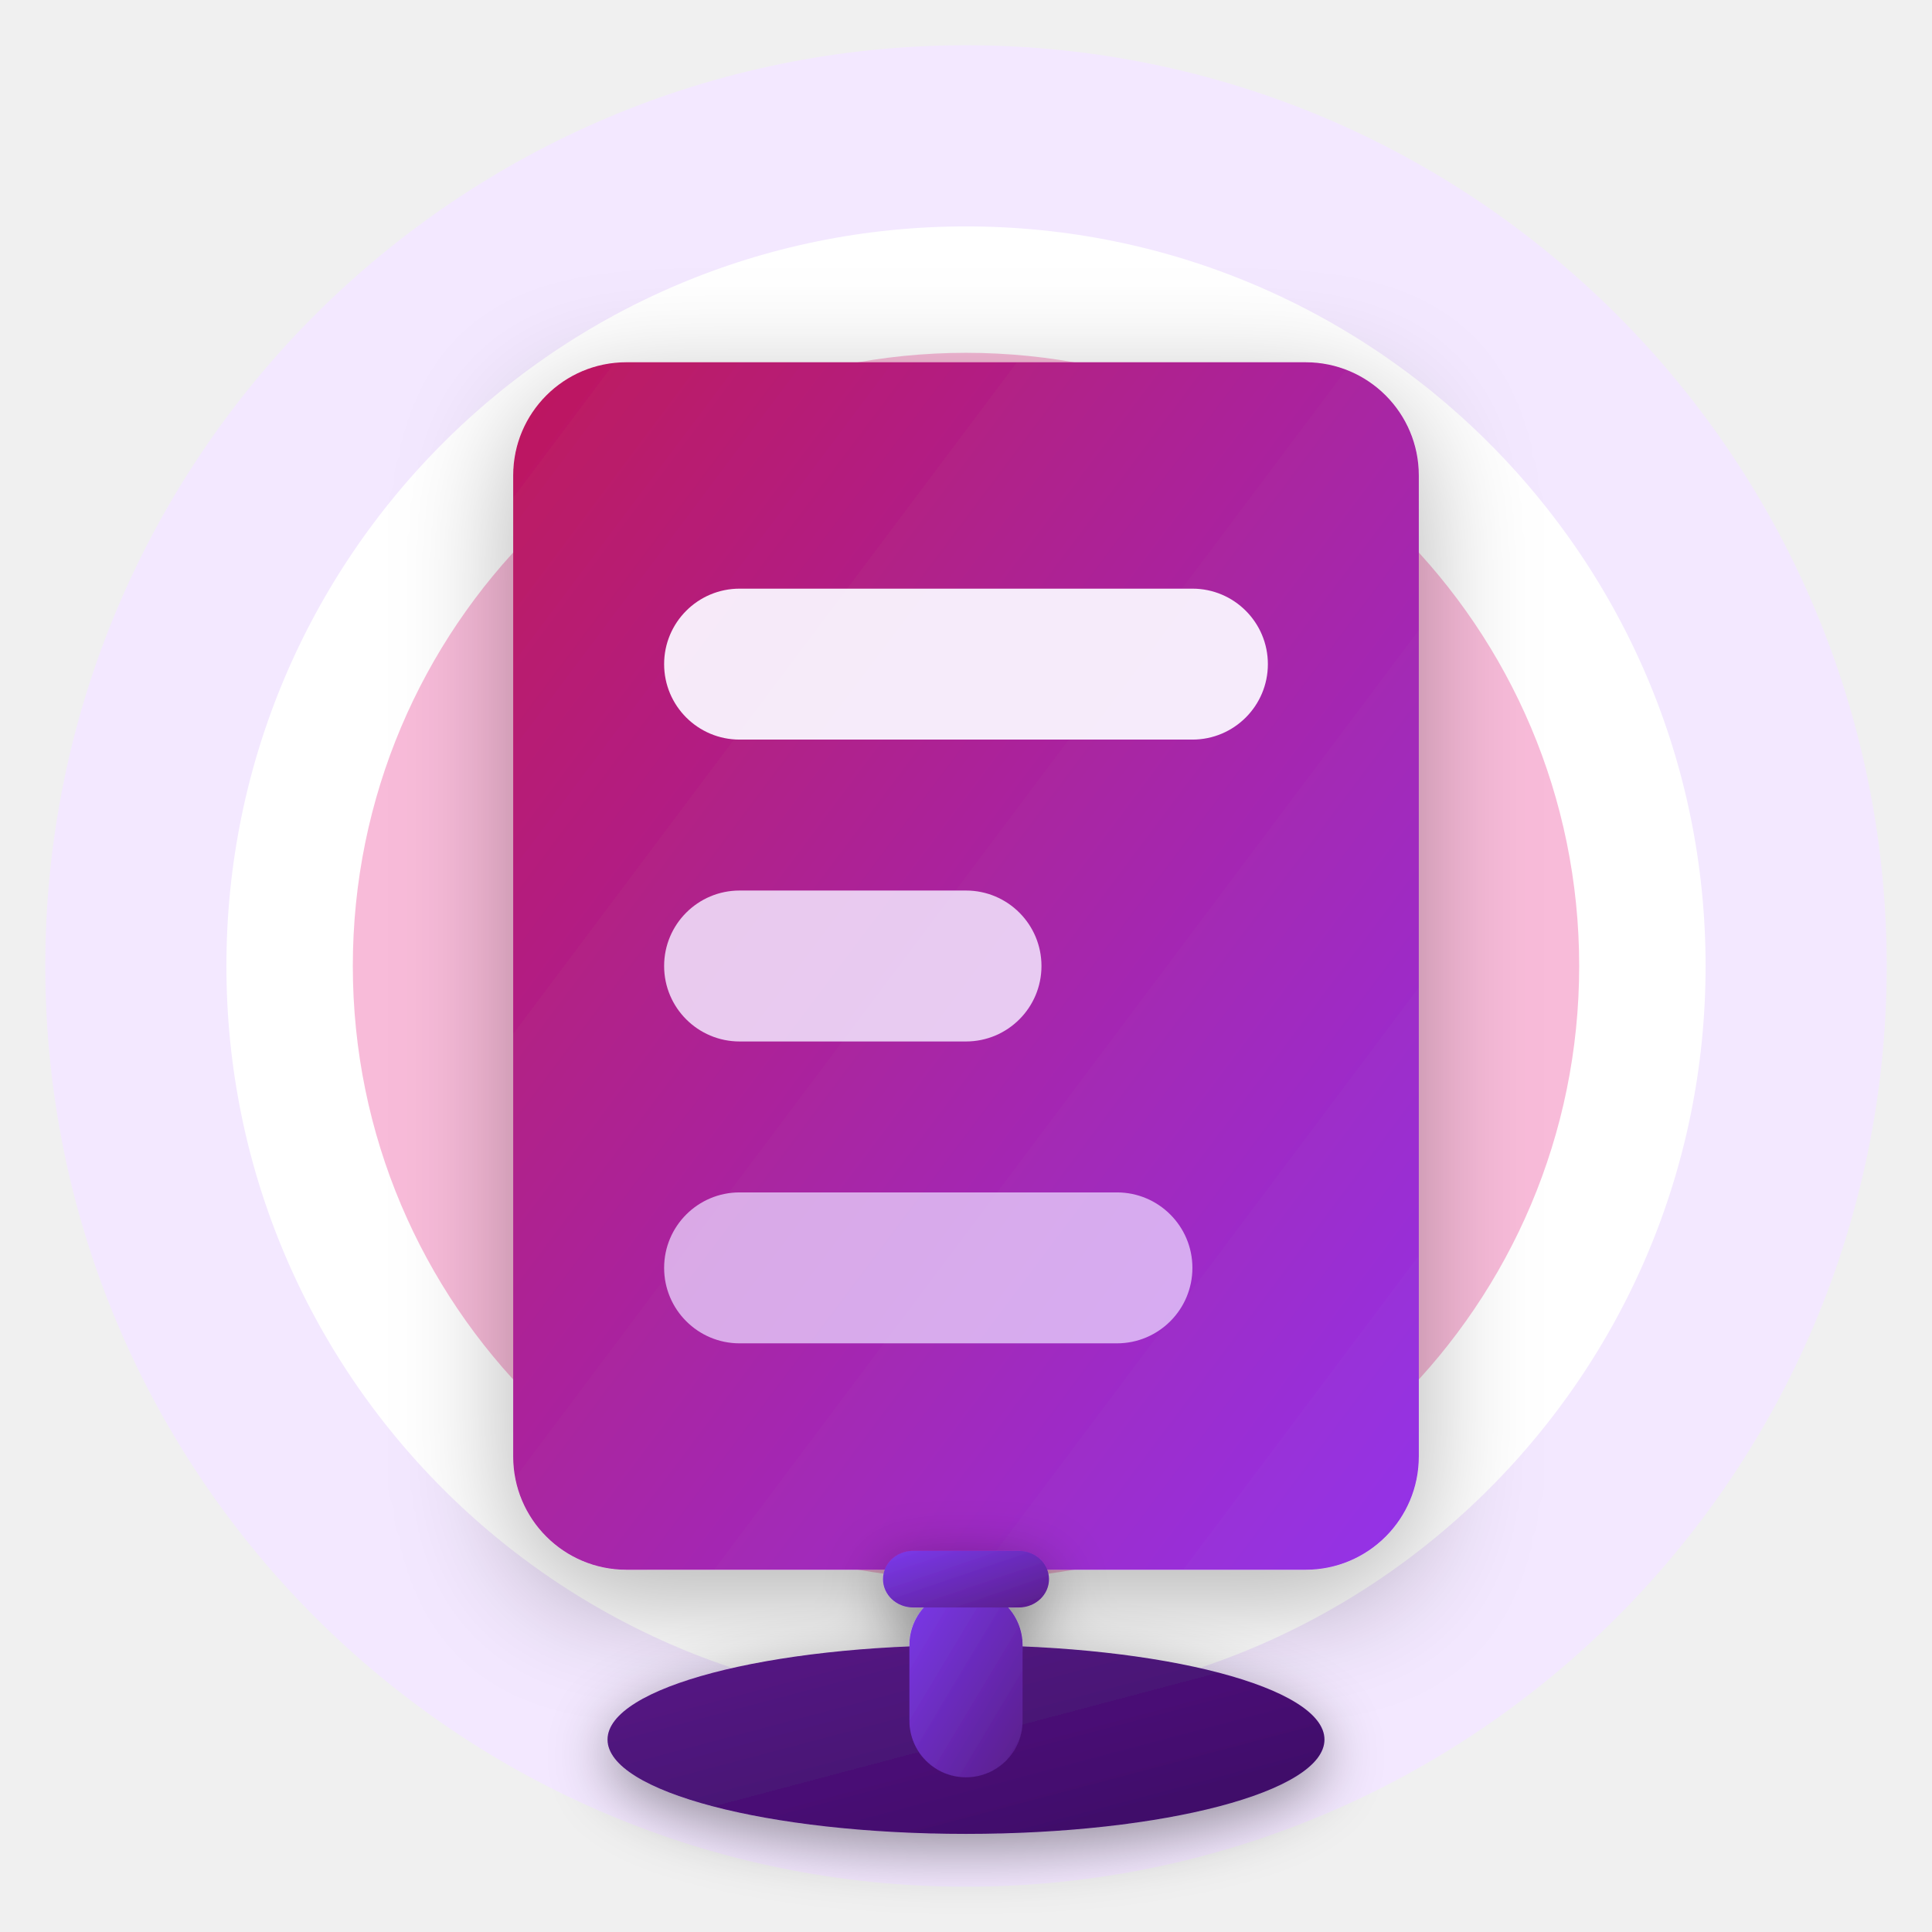
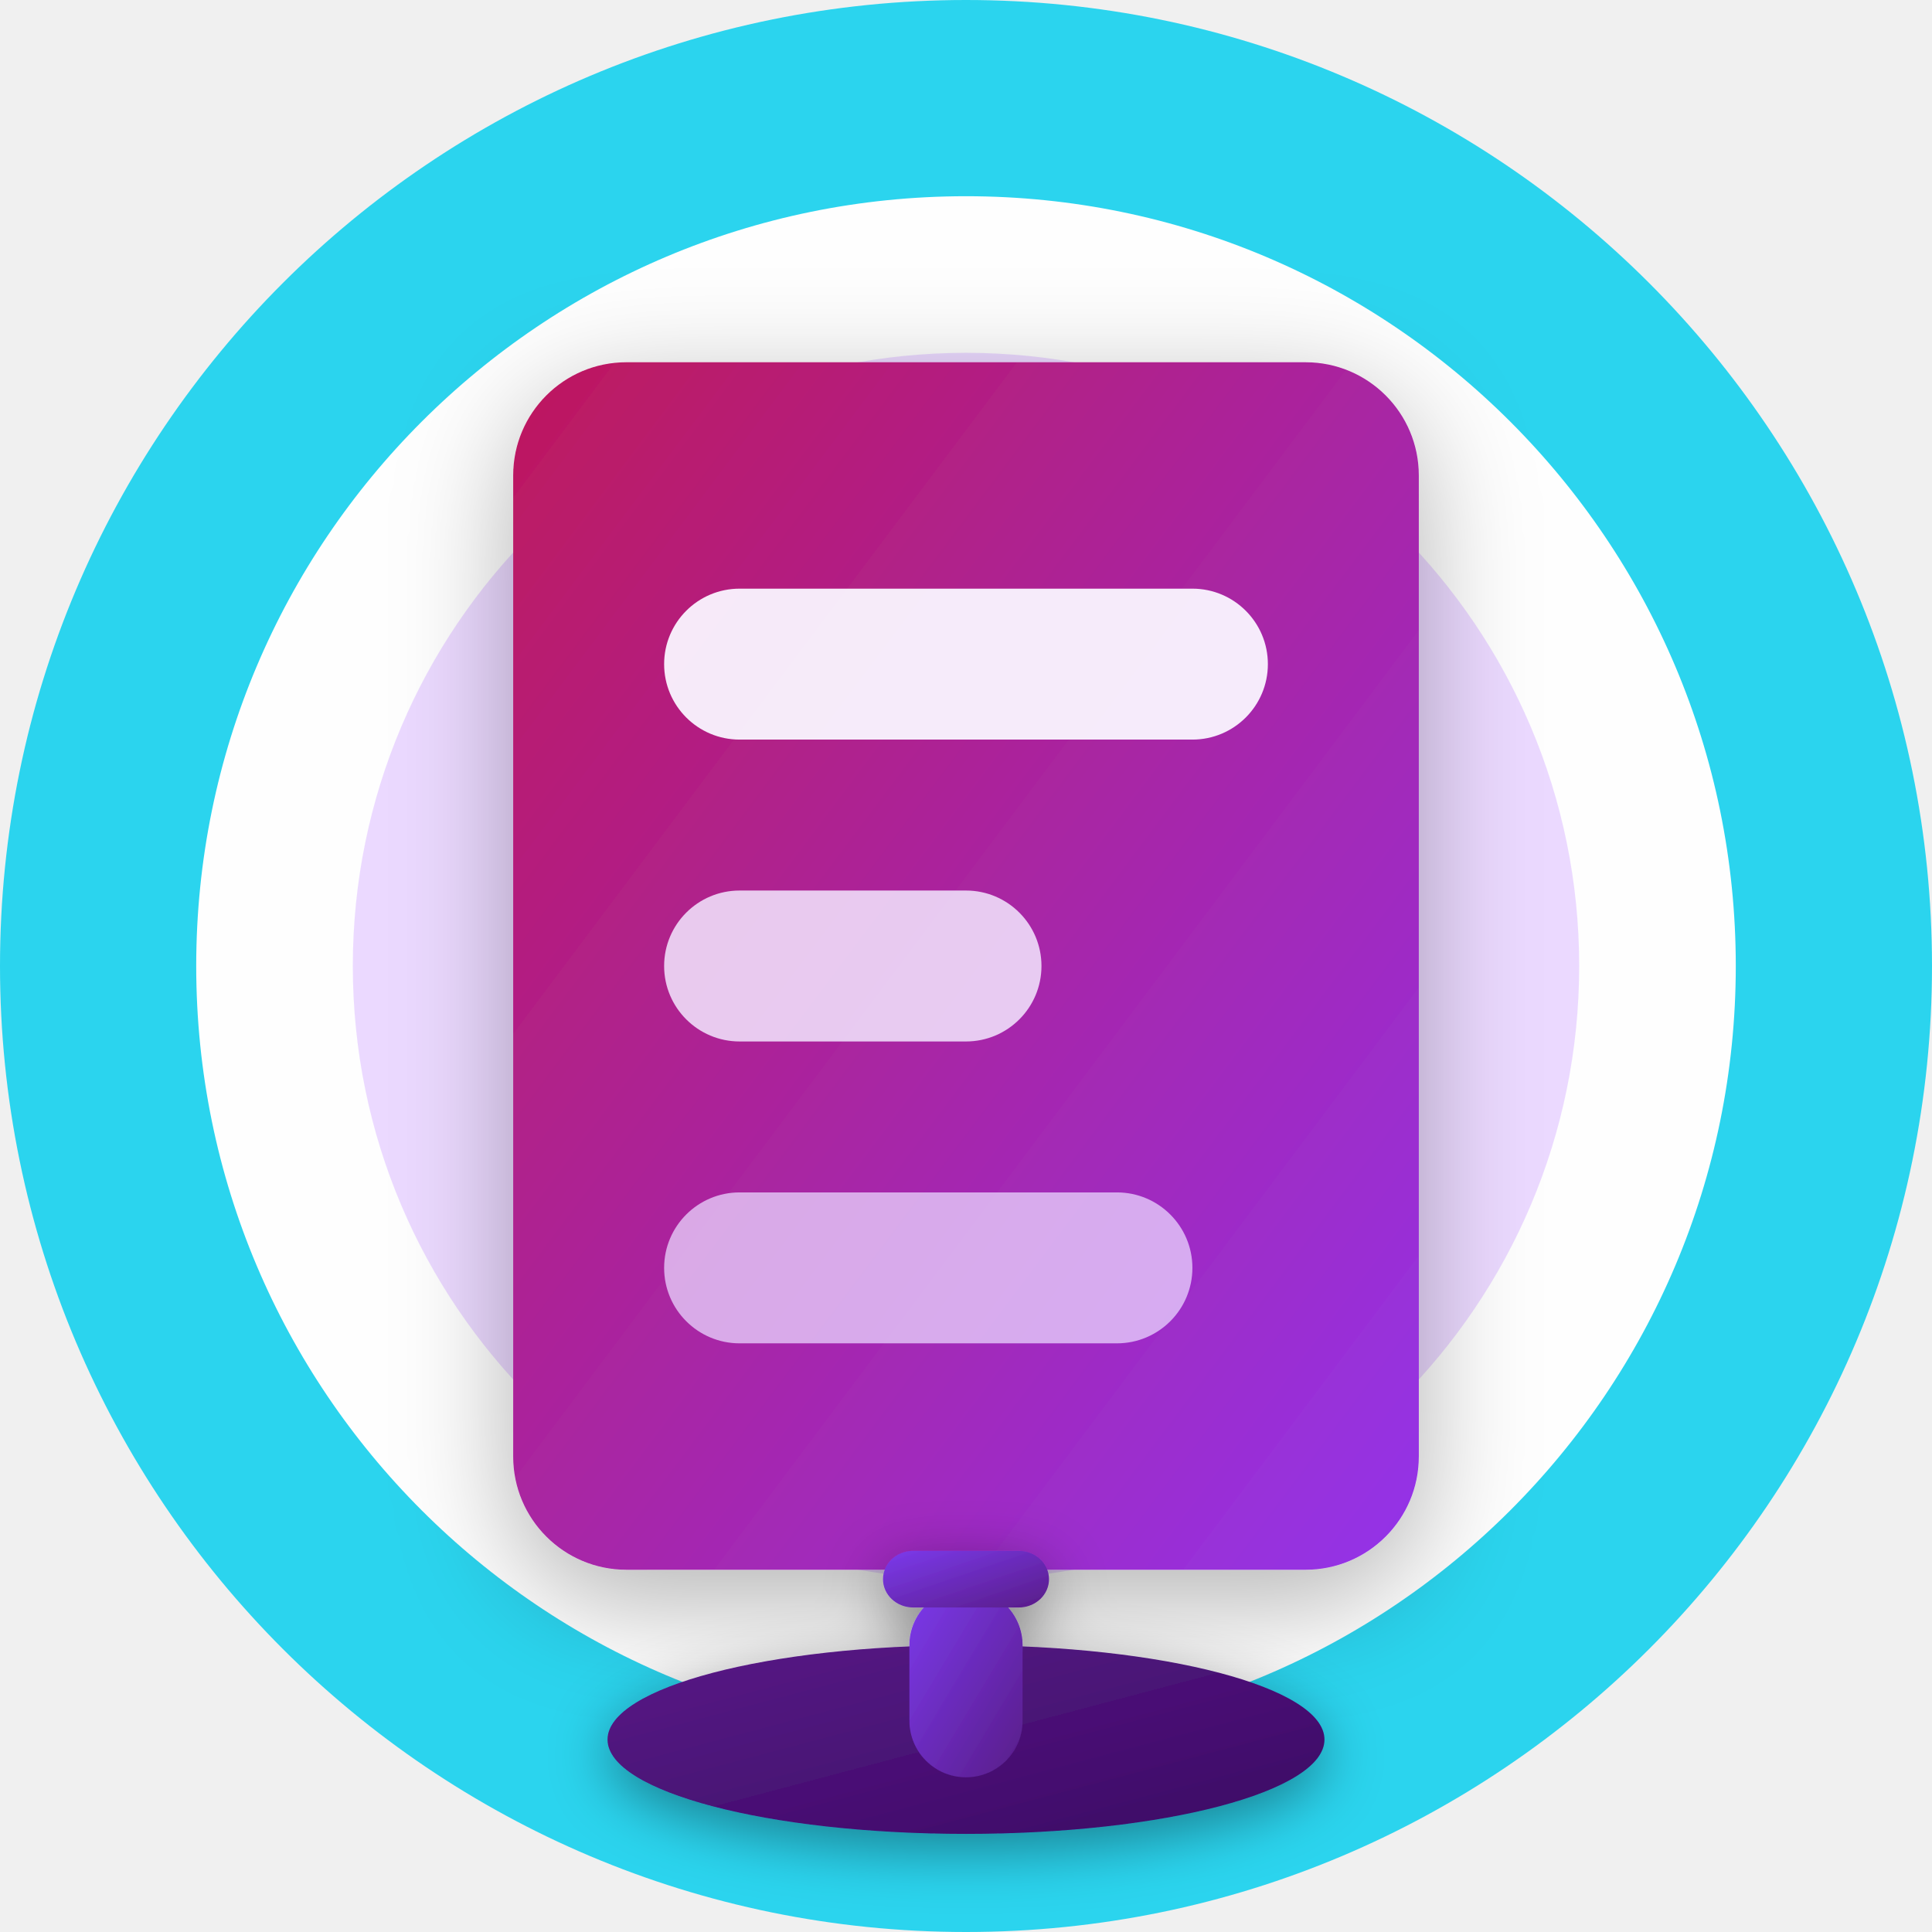
<svg xmlns="http://www.w3.org/2000/svg" viewBox="0 0 512 512" width="512" height="512">
  <defs>
    <linearGradient id="docGradient" x1="0%" y1="0%" x2="100%" y2="100%">
      <stop offset="0%" style="stop-color:#BE185D;stop-opacity:1" />
      <stop offset="100%" style="stop-color:#9333EA;stop-opacity:1" />
    </linearGradient>
    <radialGradient id="waveGradient" cx="50%" cy="50%" r="50%">
      <stop offset="0%" style="stop-color:#EC4899;stop-opacity:1" />
      <stop offset="100%" style="stop-color:#BE185D;stop-opacity:0.3" />
    </radialGradient>
    <linearGradient id="micBaseGradient1" x1="0%" y1="0%" x2="100%" y2="100%">
      <stop offset="0%" style="stop-color:#581C87;stop-opacity:1" />
      <stop offset="100%" style="stop-color:#3B0764;stop-opacity:1" />
    </linearGradient>
    <linearGradient id="micStandGradient1" x1="0%" y1="0%" x2="100%" y2="100%">
      <stop offset="0%" style="stop-color:#7C3AED;stop-opacity:1" />
      <stop offset="100%" style="stop-color:#581C87;stop-opacity:1" />
    </linearGradient>
    <filter id="glow" x="-50%" y="-50%" width="200%" height="200%">
      <feDropShadow dx="0" dy="0" stdDeviation="15" flood-color="#EC4899" flood-opacity="0.5" />
    </filter>
    <filter id="docShadow" x="-30%" y="-30%" width="160%" height="160%">
      <feDropShadow dx="0" dy="8" stdDeviation="15" flood-color="#000" flood-opacity="0.3" />
    </filter>
    <filter id="micShadow" x="-30%" y="-30%" width="160%" height="160%">
      <feDropShadow dx="0" dy="4" stdDeviation="8" flood-color="#000" flood-opacity="0.4" />
    </filter>
  </defs>
  <g transform="translate(256, 256)">
    <g>
      <circle cx="0" cy="0" r="35" fill="#EC4899" filter="url(#glow)" />
-       <circle cx="0" cy="0" r="220" stroke="#F3E8FF" stroke-width="48" fill="white" />
+       <style>
+         /* Make inner ring subtler to emphasize the outer ring */
+         circle[r="140"] {
+           stroke: #E9D5FF; /* soft lavender for reduced competition */
+           opacity: 0.9;
+         }
+       </style>
+       <circle cx="0" cy="0" r="230" stroke="#22D3EE" stroke-width="52" fill="#ffffff" opacity="0.95" />
      <circle cx="0" cy="0" r="140" stroke="#F8BBD9" stroke-width="45" fill="none" />
    </g>
    <rect x="-120" y="-160" width="240" height="320" rx="30" fill="url(#docGradient)" filter="url(#docShadow)" />
    <rect x="-80" y="-100" width="160" height="40" rx="20" fill="#FAF5FF" opacity="0.95" />
    <rect x="-80" y="-20" width="100" height="40" rx="20" fill="#F3E8FF" opacity="0.85" />
    <rect x="-80" y="60" width="140" height="40" rx="20" fill="#E9D5FF" opacity="0.75" />
    <g filter="url(#micShadow)">
      <ellipse cx="0" cy="205" rx="95" ry="25" fill="url(#micBaseGradient1)" />
      <rect x="-15" y="165" width="30" height="50" rx="15" fill="url(#micStandGradient1)" />
      <rect x="-22" y="155" width="44" height="15" rx="8" fill="url(#micStandGradient1)" />
    </g>
  </g>
</svg>
